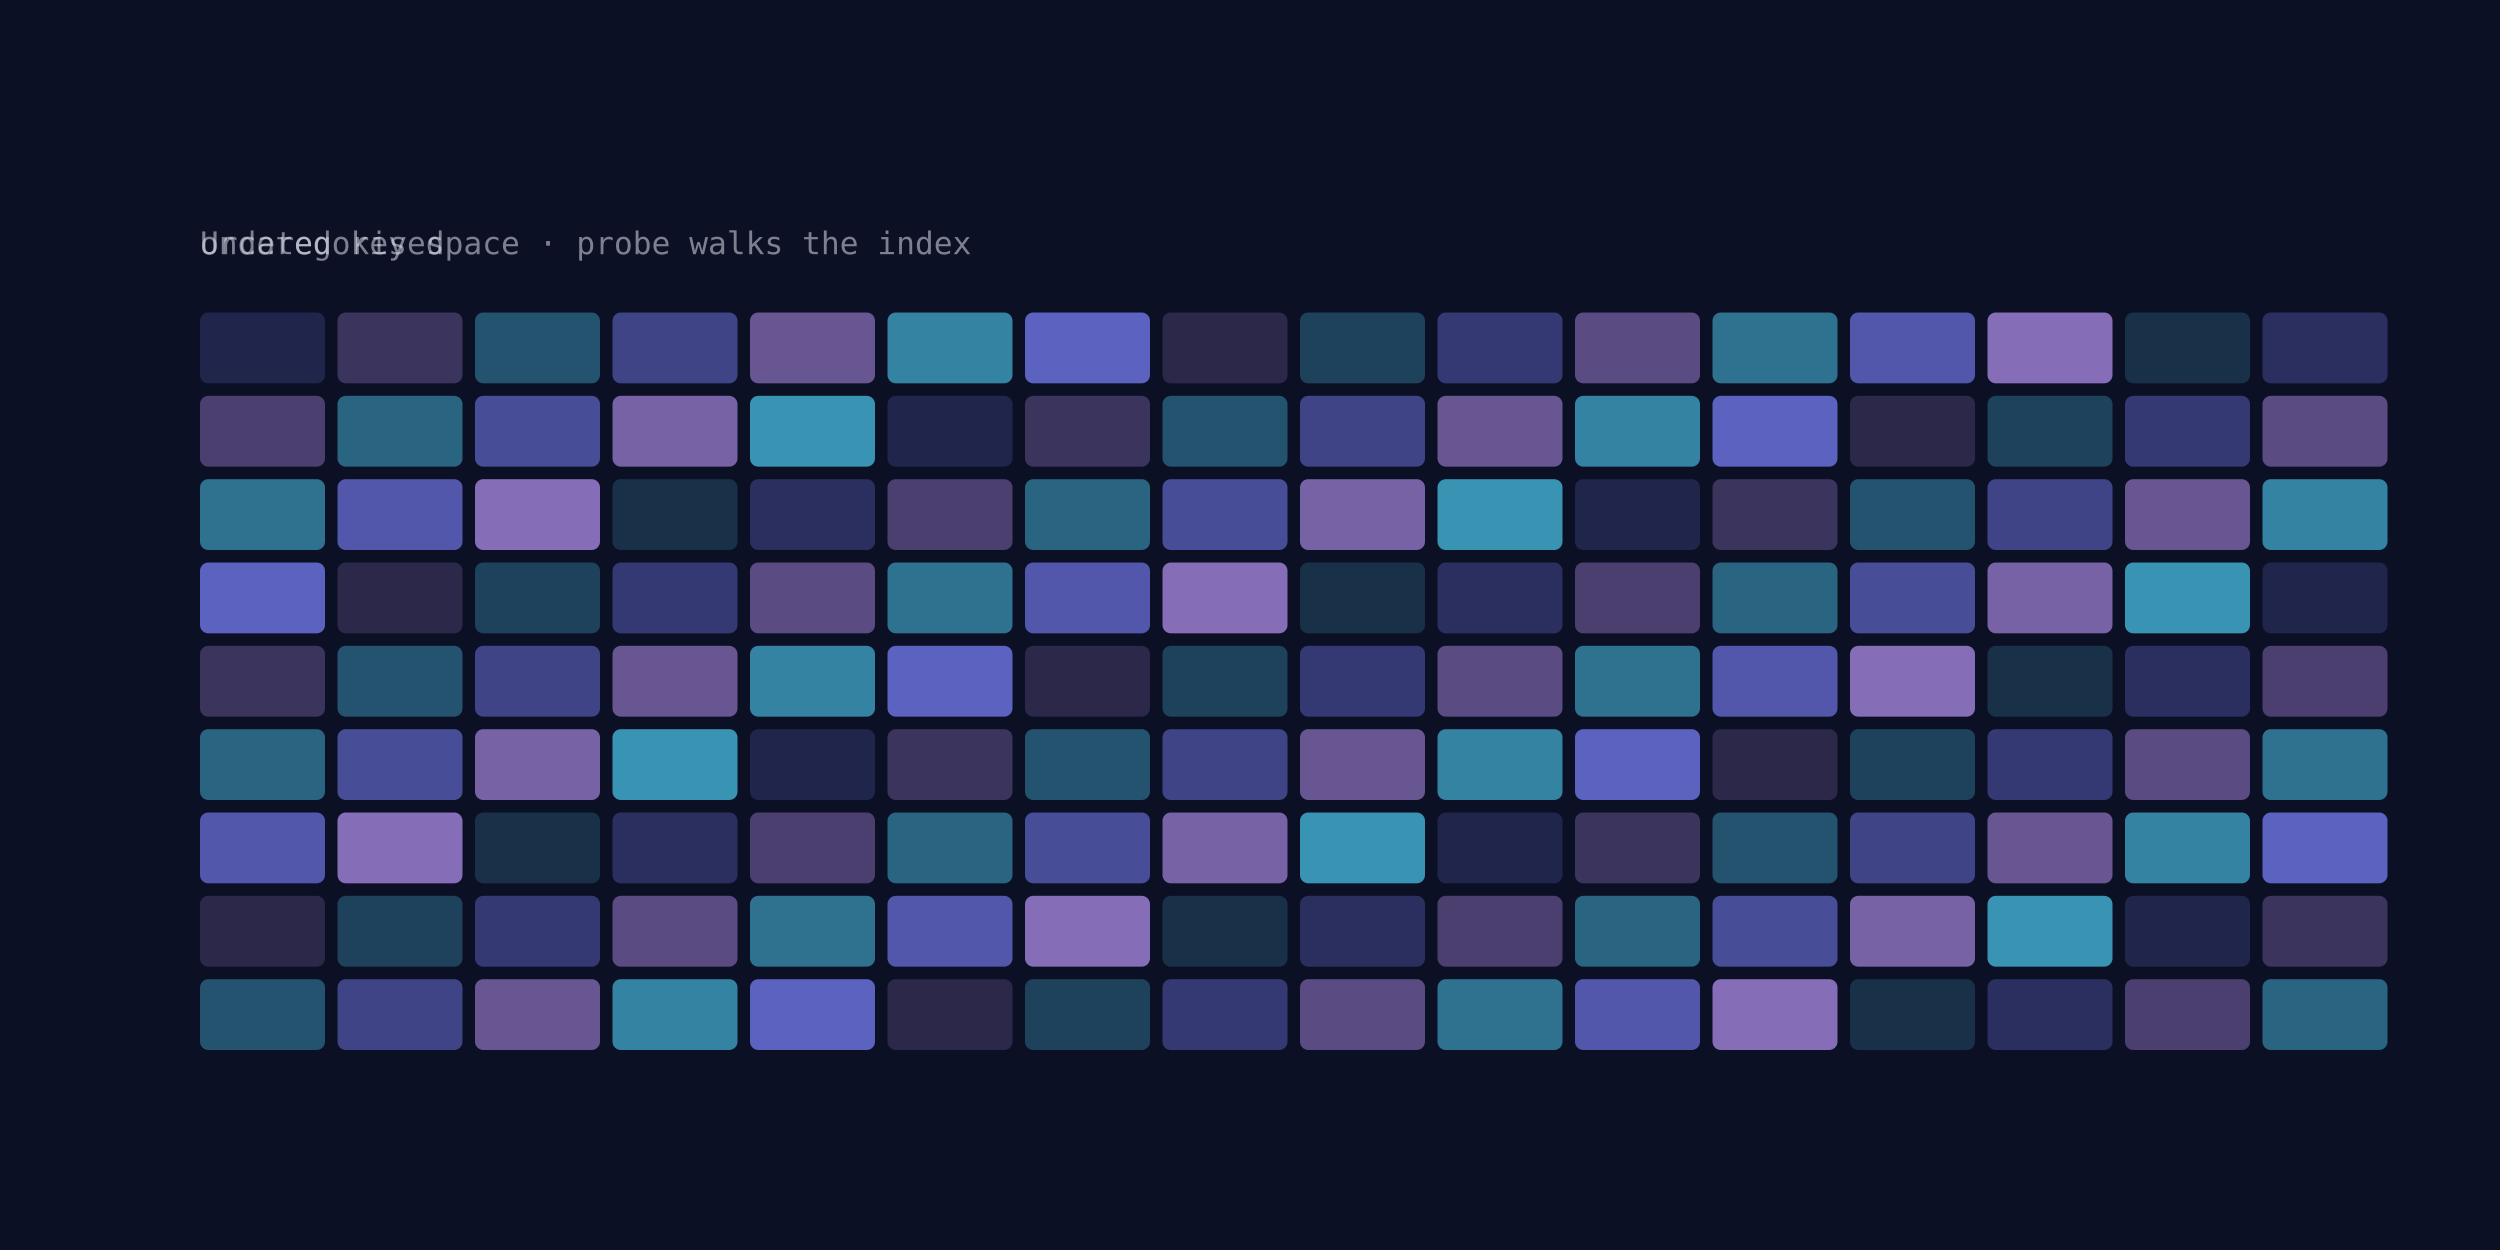
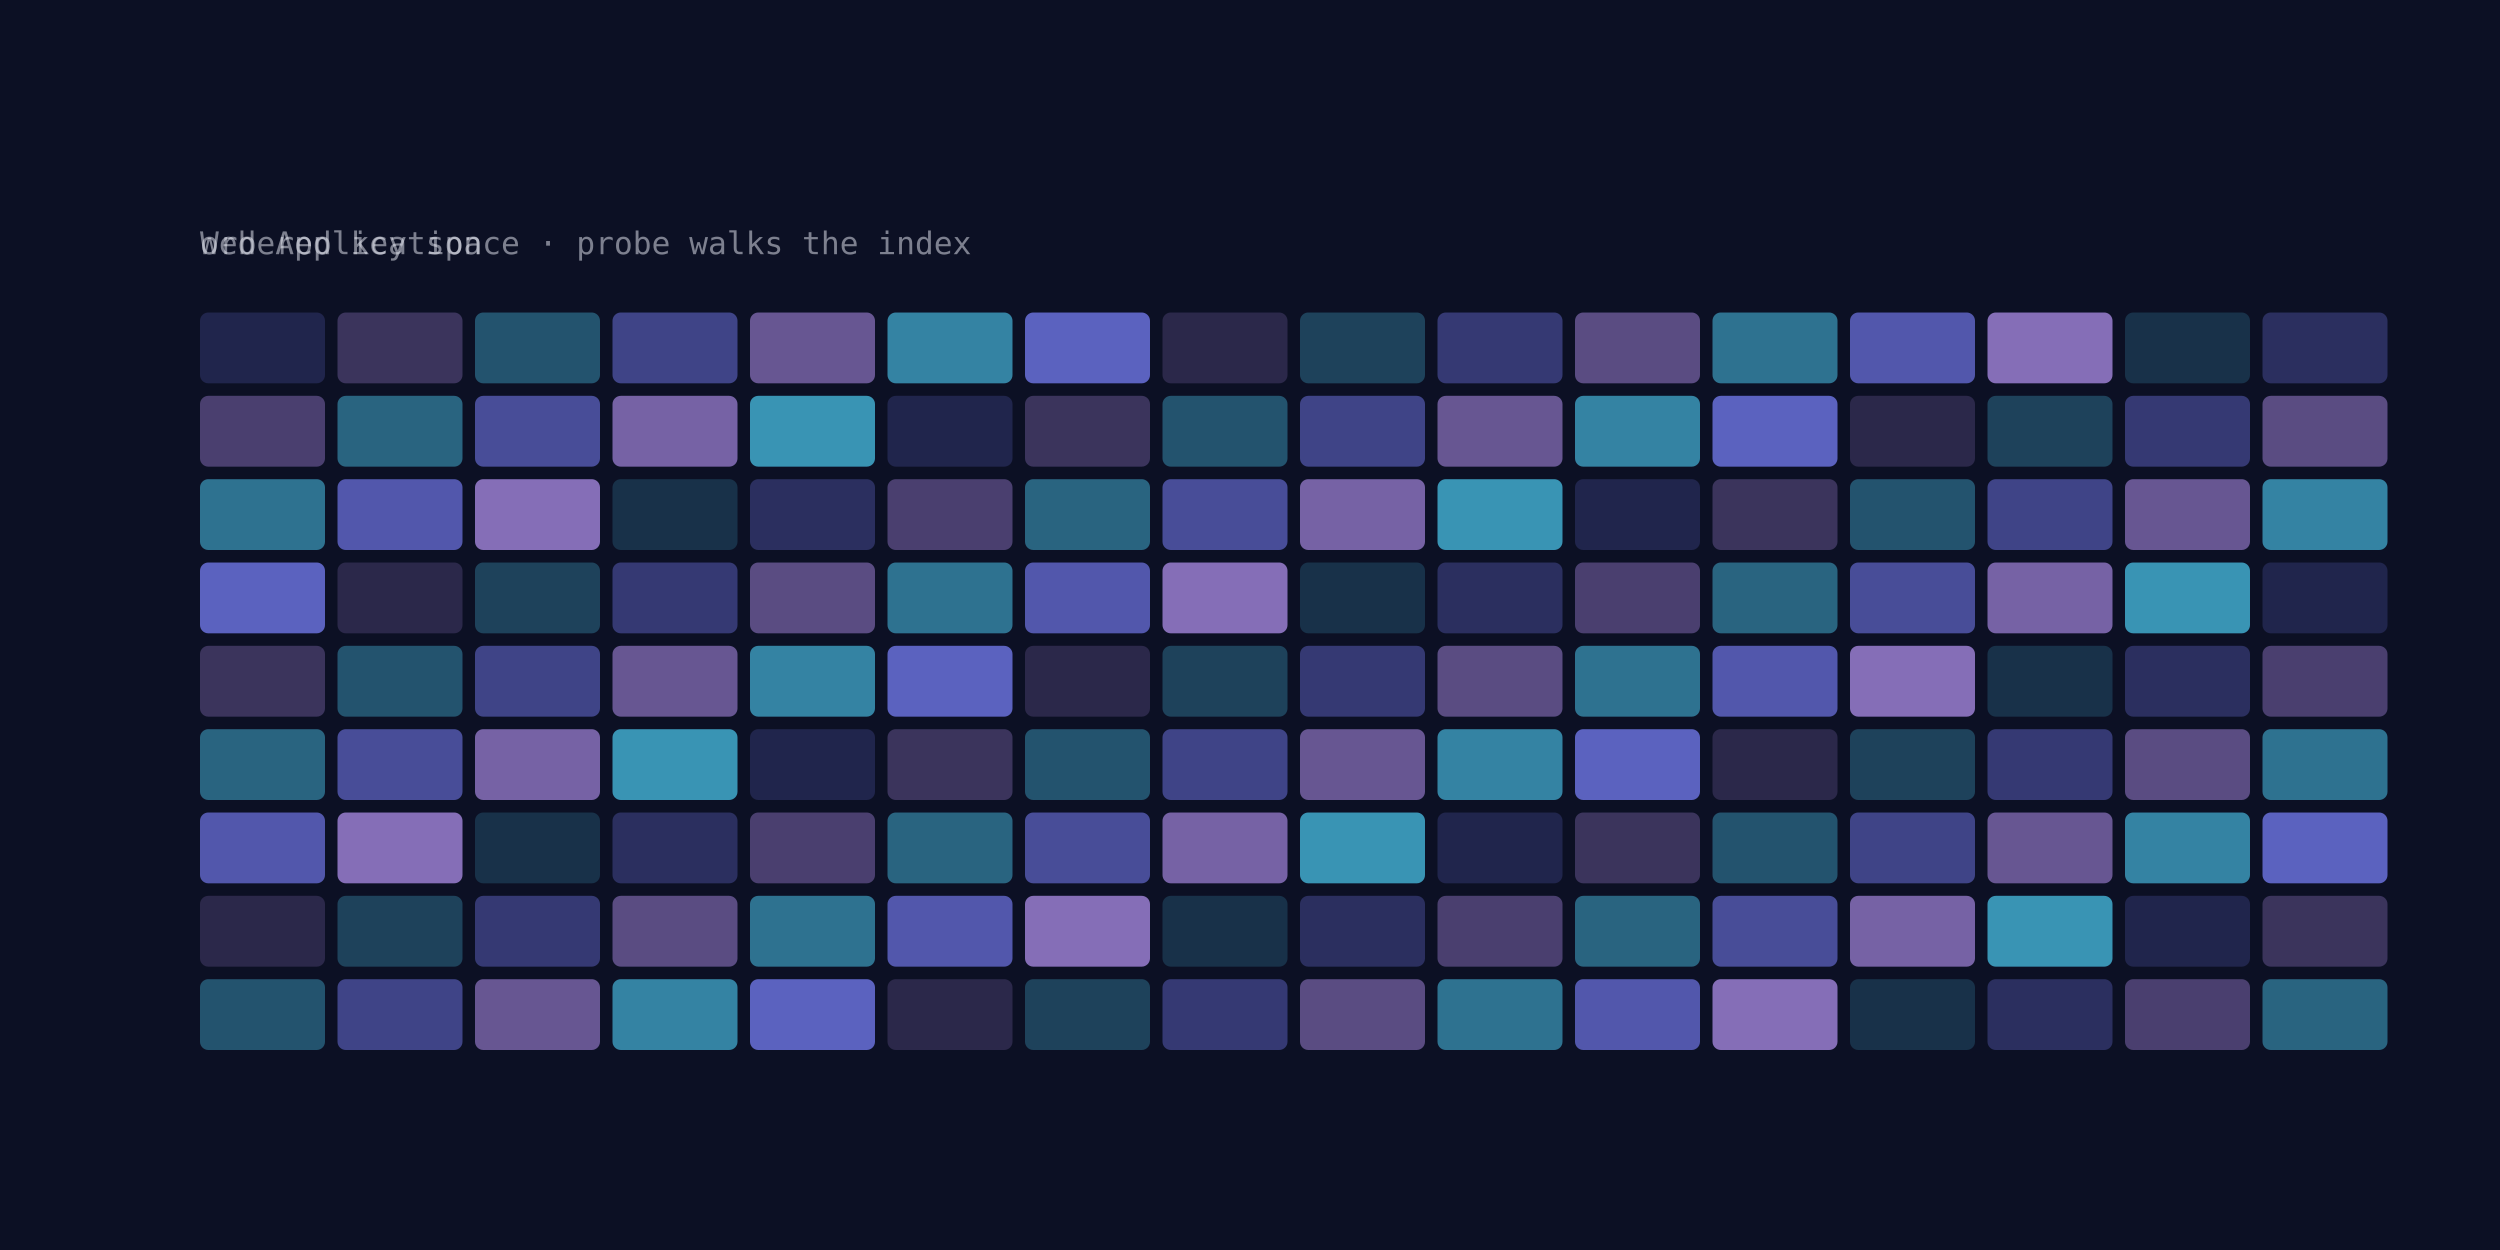
<svg xmlns="http://www.w3.org/2000/svg" viewBox="0 0 1200 600" width="1200" height="600" role="img" aria-label="oddbotix domain model">
  <rect width="1200" height="600" fill="#0c1024" />
  <defs>
    <linearGradient id="gd" x1="0" y1="0" x2="1" y2="1">
      <stop offset="0%" stop-color="#7c83ff" />
      <stop offset="100%" stop-color="#b794f4" />
    </linearGradient>
  </defs>
  <rect x="96.00" y="150.00" width="60.00" height="34.00" rx="4.00" fill="#7c83ff" opacity="0.18" />
  <rect x="162.00" y="150.00" width="60.00" height="34.00" rx="4.00" fill="#b794f4" opacity="0.27" />
  <rect x="228.00" y="150.00" width="60.00" height="34.00" rx="4.00" fill="#4cc9f0" opacity="0.36" />
  <rect x="294.00" y="150.00" width="60.00" height="34.00" rx="4.00" fill="#7c83ff" opacity="0.45" />
  <rect x="360.00" y="150.00" width="60.00" height="34.00" rx="4.00" fill="#b794f4" opacity="0.53" />
  <rect x="426.00" y="150.00" width="60.00" height="34.00" rx="4.00" fill="#4cc9f0" opacity="0.62" />
  <rect x="492.00" y="150.00" width="60.00" height="34.00" rx="4.00" fill="#7c83ff" opacity="0.71" />
  <rect x="558.00" y="150.00" width="60.00" height="34.00" rx="4.00" fill="#b794f4" opacity="0.18" />
  <rect x="624.00" y="150.00" width="60.00" height="34.00" rx="4.00" fill="#4cc9f0" opacity="0.27" />
  <rect x="690.00" y="150.00" width="60.00" height="34.00" rx="4.00" fill="#7c83ff" opacity="0.36" />
  <rect x="756.00" y="150.00" width="60.00" height="34.00" rx="4.00" fill="#b794f4" opacity="0.45" />
  <rect x="822.00" y="150.00" width="60.00" height="34.00" rx="4.00" fill="#4cc9f0" opacity="0.53" />
  <rect x="888.00" y="150.00" width="60.00" height="34.00" rx="4.00" fill="#7c83ff" opacity="0.62" />
  <rect x="954.00" y="150.00" width="60.00" height="34.00" rx="4.00" fill="#b794f4" opacity="0.71" />
  <rect x="1020.00" y="150.00" width="60.00" height="34.00" rx="4.00" fill="#4cc9f0" opacity="0.18" />
  <rect x="1086.00" y="150.00" width="60.00" height="34.00" rx="4.00" fill="#7c83ff" opacity="0.27" />
  <rect x="96.00" y="190.00" width="60.00" height="34.00" rx="4.00" fill="#b794f4" opacity="0.36" />
  <rect x="162.00" y="190.00" width="60.00" height="34.00" rx="4.00" fill="#4cc9f0" opacity="0.45" />
  <rect x="228.00" y="190.00" width="60.00" height="34.00" rx="4.00" fill="#7c83ff" opacity="0.53" />
  <rect x="294.00" y="190.00" width="60.00" height="34.00" rx="4.00" fill="#b794f4" opacity="0.62" />
  <rect x="360.00" y="190.00" width="60.00" height="34.00" rx="4.00" fill="#4cc9f0" opacity="0.71" />
  <rect x="426.00" y="190.00" width="60.00" height="34.00" rx="4.00" fill="#7c83ff" opacity="0.18" />
  <rect x="492.00" y="190.00" width="60.00" height="34.00" rx="4.00" fill="#b794f4" opacity="0.27" />
  <rect x="558.00" y="190.00" width="60.00" height="34.00" rx="4.00" fill="#4cc9f0" opacity="0.36" />
  <rect x="624.00" y="190.00" width="60.00" height="34.00" rx="4.00" fill="#7c83ff" opacity="0.45" />
  <rect x="690.00" y="190.00" width="60.00" height="34.00" rx="4.00" fill="#b794f4" opacity="0.53" />
  <rect x="756.00" y="190.00" width="60.00" height="34.00" rx="4.00" fill="#4cc9f0" opacity="0.62" />
  <rect x="822.00" y="190.00" width="60.00" height="34.00" rx="4.00" fill="#7c83ff" opacity="0.71" />
  <rect x="888.00" y="190.00" width="60.00" height="34.00" rx="4.00" fill="#b794f4" opacity="0.18" />
  <rect x="954.00" y="190.00" width="60.00" height="34.00" rx="4.00" fill="#4cc9f0" opacity="0.27" />
  <rect x="1020.00" y="190.00" width="60.00" height="34.00" rx="4.00" fill="#7c83ff" opacity="0.36" />
  <rect x="1086.00" y="190.00" width="60.00" height="34.00" rx="4.00" fill="#b794f4" opacity="0.45" />
  <rect x="96.00" y="230.00" width="60.00" height="34.00" rx="4.00" fill="#4cc9f0" opacity="0.53" />
  <rect x="162.00" y="230.00" width="60.00" height="34.00" rx="4.00" fill="#7c83ff" opacity="0.62" />
  <rect x="228.00" y="230.00" width="60.00" height="34.00" rx="4.00" fill="#b794f4" opacity="0.71" />
  <rect x="294.00" y="230.00" width="60.00" height="34.00" rx="4.00" fill="#4cc9f0" opacity="0.18" />
  <rect x="360.00" y="230.00" width="60.00" height="34.00" rx="4.00" fill="#7c83ff" opacity="0.27" />
  <rect x="426.00" y="230.00" width="60.00" height="34.00" rx="4.00" fill="#b794f4" opacity="0.36" />
  <rect x="492.00" y="230.00" width="60.00" height="34.00" rx="4.00" fill="#4cc9f0" opacity="0.45" />
  <rect x="558.00" y="230.00" width="60.00" height="34.00" rx="4.00" fill="#7c83ff" opacity="0.53" />
  <rect x="624.00" y="230.00" width="60.00" height="34.00" rx="4.00" fill="#b794f4" opacity="0.62" />
  <rect x="690.00" y="230.00" width="60.00" height="34.00" rx="4.00" fill="#4cc9f0" opacity="0.71" />
  <rect x="756.00" y="230.00" width="60.00" height="34.00" rx="4.00" fill="#7c83ff" opacity="0.18" />
  <rect x="822.00" y="230.00" width="60.00" height="34.00" rx="4.00" fill="#b794f4" opacity="0.27" />
  <rect x="888.00" y="230.00" width="60.00" height="34.00" rx="4.00" fill="#4cc9f0" opacity="0.36" />
  <rect x="954.00" y="230.00" width="60.00" height="34.00" rx="4.00" fill="#7c83ff" opacity="0.45" />
  <rect x="1020.00" y="230.00" width="60.00" height="34.00" rx="4.00" fill="#b794f4" opacity="0.53" />
  <rect x="1086.00" y="230.00" width="60.00" height="34.00" rx="4.00" fill="#4cc9f0" opacity="0.62" />
  <rect x="96.00" y="270.00" width="60.00" height="34.00" rx="4.00" fill="#7c83ff" opacity="0.71" />
  <rect x="162.00" y="270.00" width="60.00" height="34.00" rx="4.00" fill="#b794f4" opacity="0.18" />
  <rect x="228.00" y="270.00" width="60.00" height="34.00" rx="4.00" fill="#4cc9f0" opacity="0.27" />
  <rect x="294.00" y="270.00" width="60.00" height="34.00" rx="4.00" fill="#7c83ff" opacity="0.36" />
  <rect x="360.00" y="270.00" width="60.00" height="34.00" rx="4.00" fill="#b794f4" opacity="0.45" />
  <rect x="426.00" y="270.00" width="60.00" height="34.00" rx="4.00" fill="#4cc9f0" opacity="0.53" />
  <rect x="492.00" y="270.00" width="60.00" height="34.00" rx="4.00" fill="#7c83ff" opacity="0.62" />
  <rect x="558.00" y="270.00" width="60.00" height="34.00" rx="4.00" fill="#b794f4" opacity="0.71" />
  <rect x="624.00" y="270.00" width="60.00" height="34.00" rx="4.00" fill="#4cc9f0" opacity="0.18" />
  <rect x="690.00" y="270.00" width="60.00" height="34.00" rx="4.00" fill="#7c83ff" opacity="0.27" />
  <rect x="756.00" y="270.00" width="60.00" height="34.00" rx="4.00" fill="#b794f4" opacity="0.36" />
  <rect x="822.00" y="270.00" width="60.00" height="34.00" rx="4.00" fill="#4cc9f0" opacity="0.45" />
  <rect x="888.00" y="270.00" width="60.00" height="34.00" rx="4.00" fill="#7c83ff" opacity="0.53" />
  <rect x="954.00" y="270.00" width="60.00" height="34.00" rx="4.00" fill="#b794f4" opacity="0.62" />
  <rect x="1020.00" y="270.00" width="60.00" height="34.00" rx="4.00" fill="#4cc9f0" opacity="0.71" />
  <rect x="1086.00" y="270.00" width="60.00" height="34.00" rx="4.00" fill="#7c83ff" opacity="0.18" />
  <rect x="96.00" y="310.00" width="60.00" height="34.00" rx="4.00" fill="#b794f4" opacity="0.27" />
  <rect x="162.00" y="310.00" width="60.00" height="34.00" rx="4.00" fill="#4cc9f0" opacity="0.36" />
  <rect x="228.00" y="310.00" width="60.00" height="34.00" rx="4.00" fill="#7c83ff" opacity="0.45" />
  <rect x="294.00" y="310.00" width="60.00" height="34.00" rx="4.00" fill="#b794f4" opacity="0.53" />
  <rect x="360.00" y="310.00" width="60.00" height="34.00" rx="4.00" fill="#4cc9f0" opacity="0.62" />
  <rect x="426.00" y="310.00" width="60.00" height="34.00" rx="4.00" fill="#7c83ff" opacity="0.71" />
  <rect x="492.00" y="310.00" width="60.00" height="34.00" rx="4.00" fill="#b794f4" opacity="0.18" />
  <rect x="558.00" y="310.00" width="60.00" height="34.00" rx="4.00" fill="#4cc9f0" opacity="0.27" />
  <rect x="624.00" y="310.00" width="60.00" height="34.00" rx="4.00" fill="#7c83ff" opacity="0.36" />
  <rect x="690.00" y="310.00" width="60.00" height="34.00" rx="4.00" fill="#b794f4" opacity="0.45" />
  <rect x="756.00" y="310.00" width="60.00" height="34.00" rx="4.00" fill="#4cc9f0" opacity="0.53" />
  <rect x="822.00" y="310.00" width="60.00" height="34.00" rx="4.00" fill="#7c83ff" opacity="0.62" />
  <rect x="888.00" y="310.00" width="60.00" height="34.00" rx="4.00" fill="#b794f4" opacity="0.71" />
  <rect x="954.00" y="310.00" width="60.00" height="34.00" rx="4.00" fill="#4cc9f0" opacity="0.18" />
  <rect x="1020.00" y="310.00" width="60.00" height="34.00" rx="4.00" fill="#7c83ff" opacity="0.27" />
  <rect x="1086.00" y="310.00" width="60.00" height="34.00" rx="4.00" fill="#b794f4" opacity="0.36" />
  <rect x="96.00" y="350.00" width="60.00" height="34.00" rx="4.00" fill="#4cc9f0" opacity="0.45" />
  <rect x="162.00" y="350.00" width="60.00" height="34.00" rx="4.00" fill="#7c83ff" opacity="0.53" />
  <rect x="228.00" y="350.00" width="60.00" height="34.00" rx="4.00" fill="#b794f4" opacity="0.62" />
  <rect x="294.00" y="350.00" width="60.00" height="34.00" rx="4.00" fill="#4cc9f0" opacity="0.71" />
  <rect x="360.00" y="350.00" width="60.00" height="34.00" rx="4.00" fill="#7c83ff" opacity="0.18" />
  <rect x="426.00" y="350.00" width="60.00" height="34.00" rx="4.00" fill="#b794f4" opacity="0.27" />
  <rect x="492.00" y="350.00" width="60.00" height="34.00" rx="4.00" fill="#4cc9f0" opacity="0.36" />
  <rect x="558.00" y="350.00" width="60.00" height="34.00" rx="4.00" fill="#7c83ff" opacity="0.45" />
  <rect x="624.00" y="350.00" width="60.00" height="34.00" rx="4.00" fill="#b794f4" opacity="0.53" />
  <rect x="690.00" y="350.00" width="60.00" height="34.00" rx="4.00" fill="#4cc9f0" opacity="0.62" />
  <rect x="756.00" y="350.00" width="60.00" height="34.00" rx="4.00" fill="#7c83ff" opacity="0.71" />
  <rect x="822.00" y="350.00" width="60.00" height="34.00" rx="4.00" fill="#b794f4" opacity="0.18" />
  <rect x="888.00" y="350.00" width="60.00" height="34.00" rx="4.00" fill="#4cc9f0" opacity="0.27" />
  <rect x="954.00" y="350.00" width="60.00" height="34.00" rx="4.00" fill="#7c83ff" opacity="0.36" />
  <rect x="1020.00" y="350.00" width="60.00" height="34.00" rx="4.00" fill="#b794f4" opacity="0.45" />
  <rect x="1086.00" y="350.00" width="60.00" height="34.00" rx="4.00" fill="#4cc9f0" opacity="0.53" />
  <rect x="96.00" y="390.00" width="60.00" height="34.00" rx="4.00" fill="#7c83ff" opacity="0.62" />
  <rect x="162.00" y="390.00" width="60.00" height="34.00" rx="4.00" fill="#b794f4" opacity="0.71" />
  <rect x="228.00" y="390.00" width="60.00" height="34.00" rx="4.00" fill="#4cc9f0" opacity="0.18" />
  <rect x="294.00" y="390.00" width="60.00" height="34.00" rx="4.00" fill="#7c83ff" opacity="0.27" />
  <rect x="360.00" y="390.00" width="60.00" height="34.00" rx="4.00" fill="#b794f4" opacity="0.36" />
  <rect x="426.00" y="390.00" width="60.00" height="34.00" rx="4.00" fill="#4cc9f0" opacity="0.45" />
  <rect x="492.00" y="390.00" width="60.00" height="34.00" rx="4.00" fill="#7c83ff" opacity="0.53" />
  <rect x="558.00" y="390.00" width="60.00" height="34.00" rx="4.00" fill="#b794f4" opacity="0.62" />
  <rect x="624.00" y="390.00" width="60.00" height="34.00" rx="4.00" fill="#4cc9f0" opacity="0.71" />
  <rect x="690.00" y="390.00" width="60.00" height="34.00" rx="4.00" fill="#7c83ff" opacity="0.18" />
  <rect x="756.00" y="390.00" width="60.00" height="34.00" rx="4.00" fill="#b794f4" opacity="0.27" />
  <rect x="822.00" y="390.00" width="60.00" height="34.00" rx="4.00" fill="#4cc9f0" opacity="0.36" />
  <rect x="888.00" y="390.00" width="60.00" height="34.00" rx="4.00" fill="#7c83ff" opacity="0.45" />
  <rect x="954.00" y="390.00" width="60.00" height="34.00" rx="4.00" fill="#b794f4" opacity="0.53" />
  <rect x="1020.00" y="390.00" width="60.00" height="34.00" rx="4.00" fill="#4cc9f0" opacity="0.62" />
  <rect x="1086.00" y="390.00" width="60.00" height="34.00" rx="4.00" fill="#7c83ff" opacity="0.71" />
  <rect x="96.00" y="430.00" width="60.00" height="34.00" rx="4.00" fill="#b794f4" opacity="0.18" />
  <rect x="162.00" y="430.00" width="60.00" height="34.00" rx="4.00" fill="#4cc9f0" opacity="0.27" />
  <rect x="228.00" y="430.00" width="60.00" height="34.00" rx="4.00" fill="#7c83ff" opacity="0.36" />
  <rect x="294.00" y="430.00" width="60.00" height="34.00" rx="4.00" fill="#b794f4" opacity="0.45" />
  <rect x="360.00" y="430.00" width="60.00" height="34.00" rx="4.00" fill="#4cc9f0" opacity="0.53" />
  <rect x="426.00" y="430.00" width="60.00" height="34.00" rx="4.00" fill="#7c83ff" opacity="0.62" />
  <rect x="492.00" y="430.00" width="60.00" height="34.00" rx="4.00" fill="#b794f4" opacity="0.71" />
  <rect x="558.00" y="430.00" width="60.00" height="34.00" rx="4.00" fill="#4cc9f0" opacity="0.18" />
  <rect x="624.00" y="430.00" width="60.00" height="34.00" rx="4.00" fill="#7c83ff" opacity="0.27" />
  <rect x="690.00" y="430.00" width="60.00" height="34.00" rx="4.00" fill="#b794f4" opacity="0.36" />
  <rect x="756.00" y="430.00" width="60.00" height="34.00" rx="4.00" fill="#4cc9f0" opacity="0.45" />
  <rect x="822.00" y="430.00" width="60.00" height="34.00" rx="4.00" fill="#7c83ff" opacity="0.53" />
  <rect x="888.00" y="430.00" width="60.00" height="34.00" rx="4.00" fill="#b794f4" opacity="0.62" />
  <rect x="954.00" y="430.00" width="60.00" height="34.00" rx="4.00" fill="#4cc9f0" opacity="0.71" />
  <rect x="1020.00" y="430.00" width="60.00" height="34.00" rx="4.00" fill="#7c83ff" opacity="0.18" />
  <rect x="1086.00" y="430.00" width="60.00" height="34.00" rx="4.00" fill="#b794f4" opacity="0.27" />
  <rect x="96.00" y="470.00" width="60.00" height="34.00" rx="4.00" fill="#4cc9f0" opacity="0.36" />
  <rect x="162.00" y="470.00" width="60.00" height="34.00" rx="4.00" fill="#7c83ff" opacity="0.45" />
  <rect x="228.00" y="470.00" width="60.00" height="34.00" rx="4.00" fill="#b794f4" opacity="0.53" />
  <rect x="294.00" y="470.00" width="60.00" height="34.00" rx="4.00" fill="#4cc9f0" opacity="0.62" />
  <rect x="360.00" y="470.00" width="60.00" height="34.00" rx="4.00" fill="#7c83ff" opacity="0.71" />
  <rect x="426.00" y="470.00" width="60.00" height="34.00" rx="4.00" fill="#b794f4" opacity="0.18" />
  <rect x="492.00" y="470.00" width="60.00" height="34.00" rx="4.00" fill="#4cc9f0" opacity="0.27" />
  <rect x="558.00" y="470.00" width="60.00" height="34.00" rx="4.00" fill="#7c83ff" opacity="0.36" />
  <rect x="624.00" y="470.00" width="60.00" height="34.00" rx="4.00" fill="#b794f4" opacity="0.45" />
  <rect x="690.00" y="470.00" width="60.00" height="34.00" rx="4.00" fill="#4cc9f0" opacity="0.53" />
  <rect x="756.00" y="470.00" width="60.00" height="34.00" rx="4.00" fill="#7c83ff" opacity="0.62" />
  <rect x="822.00" y="470.00" width="60.00" height="34.00" rx="4.00" fill="#b794f4" opacity="0.71" />
  <rect x="888.00" y="470.00" width="60.00" height="34.00" rx="4.00" fill="#4cc9f0" opacity="0.18" />
  <rect x="954.00" y="470.00" width="60.00" height="34.00" rx="4.00" fill="#7c83ff" opacity="0.27" />
  <rect x="1020.00" y="470.00" width="60.00" height="34.00" rx="4.00" fill="#b794f4" opacity="0.36" />
  <rect x="1086.00" y="470.00" width="60.00" height="34.00" rx="4.00" fill="#4cc9f0" opacity="0.45" />
  <text x="96" y="122" font-family="ui-monospace,Menlo,monospace" font-size="15" fill="rgba(238,240,251,0.500)">ordered key space · probe walks the index</text>
-   <text x="96" y="122" font-family="ui-monospace,Menlo,monospace" font-size="15" fill="rgba(238,240,251,0.500)">Uncategorised</text>
+   <text x="96" y="122" font-family="ui-monospace,Menlo,monospace" font-size="15" fill="rgba(238,240,251,0.500)">Web Application</text>
</svg>
